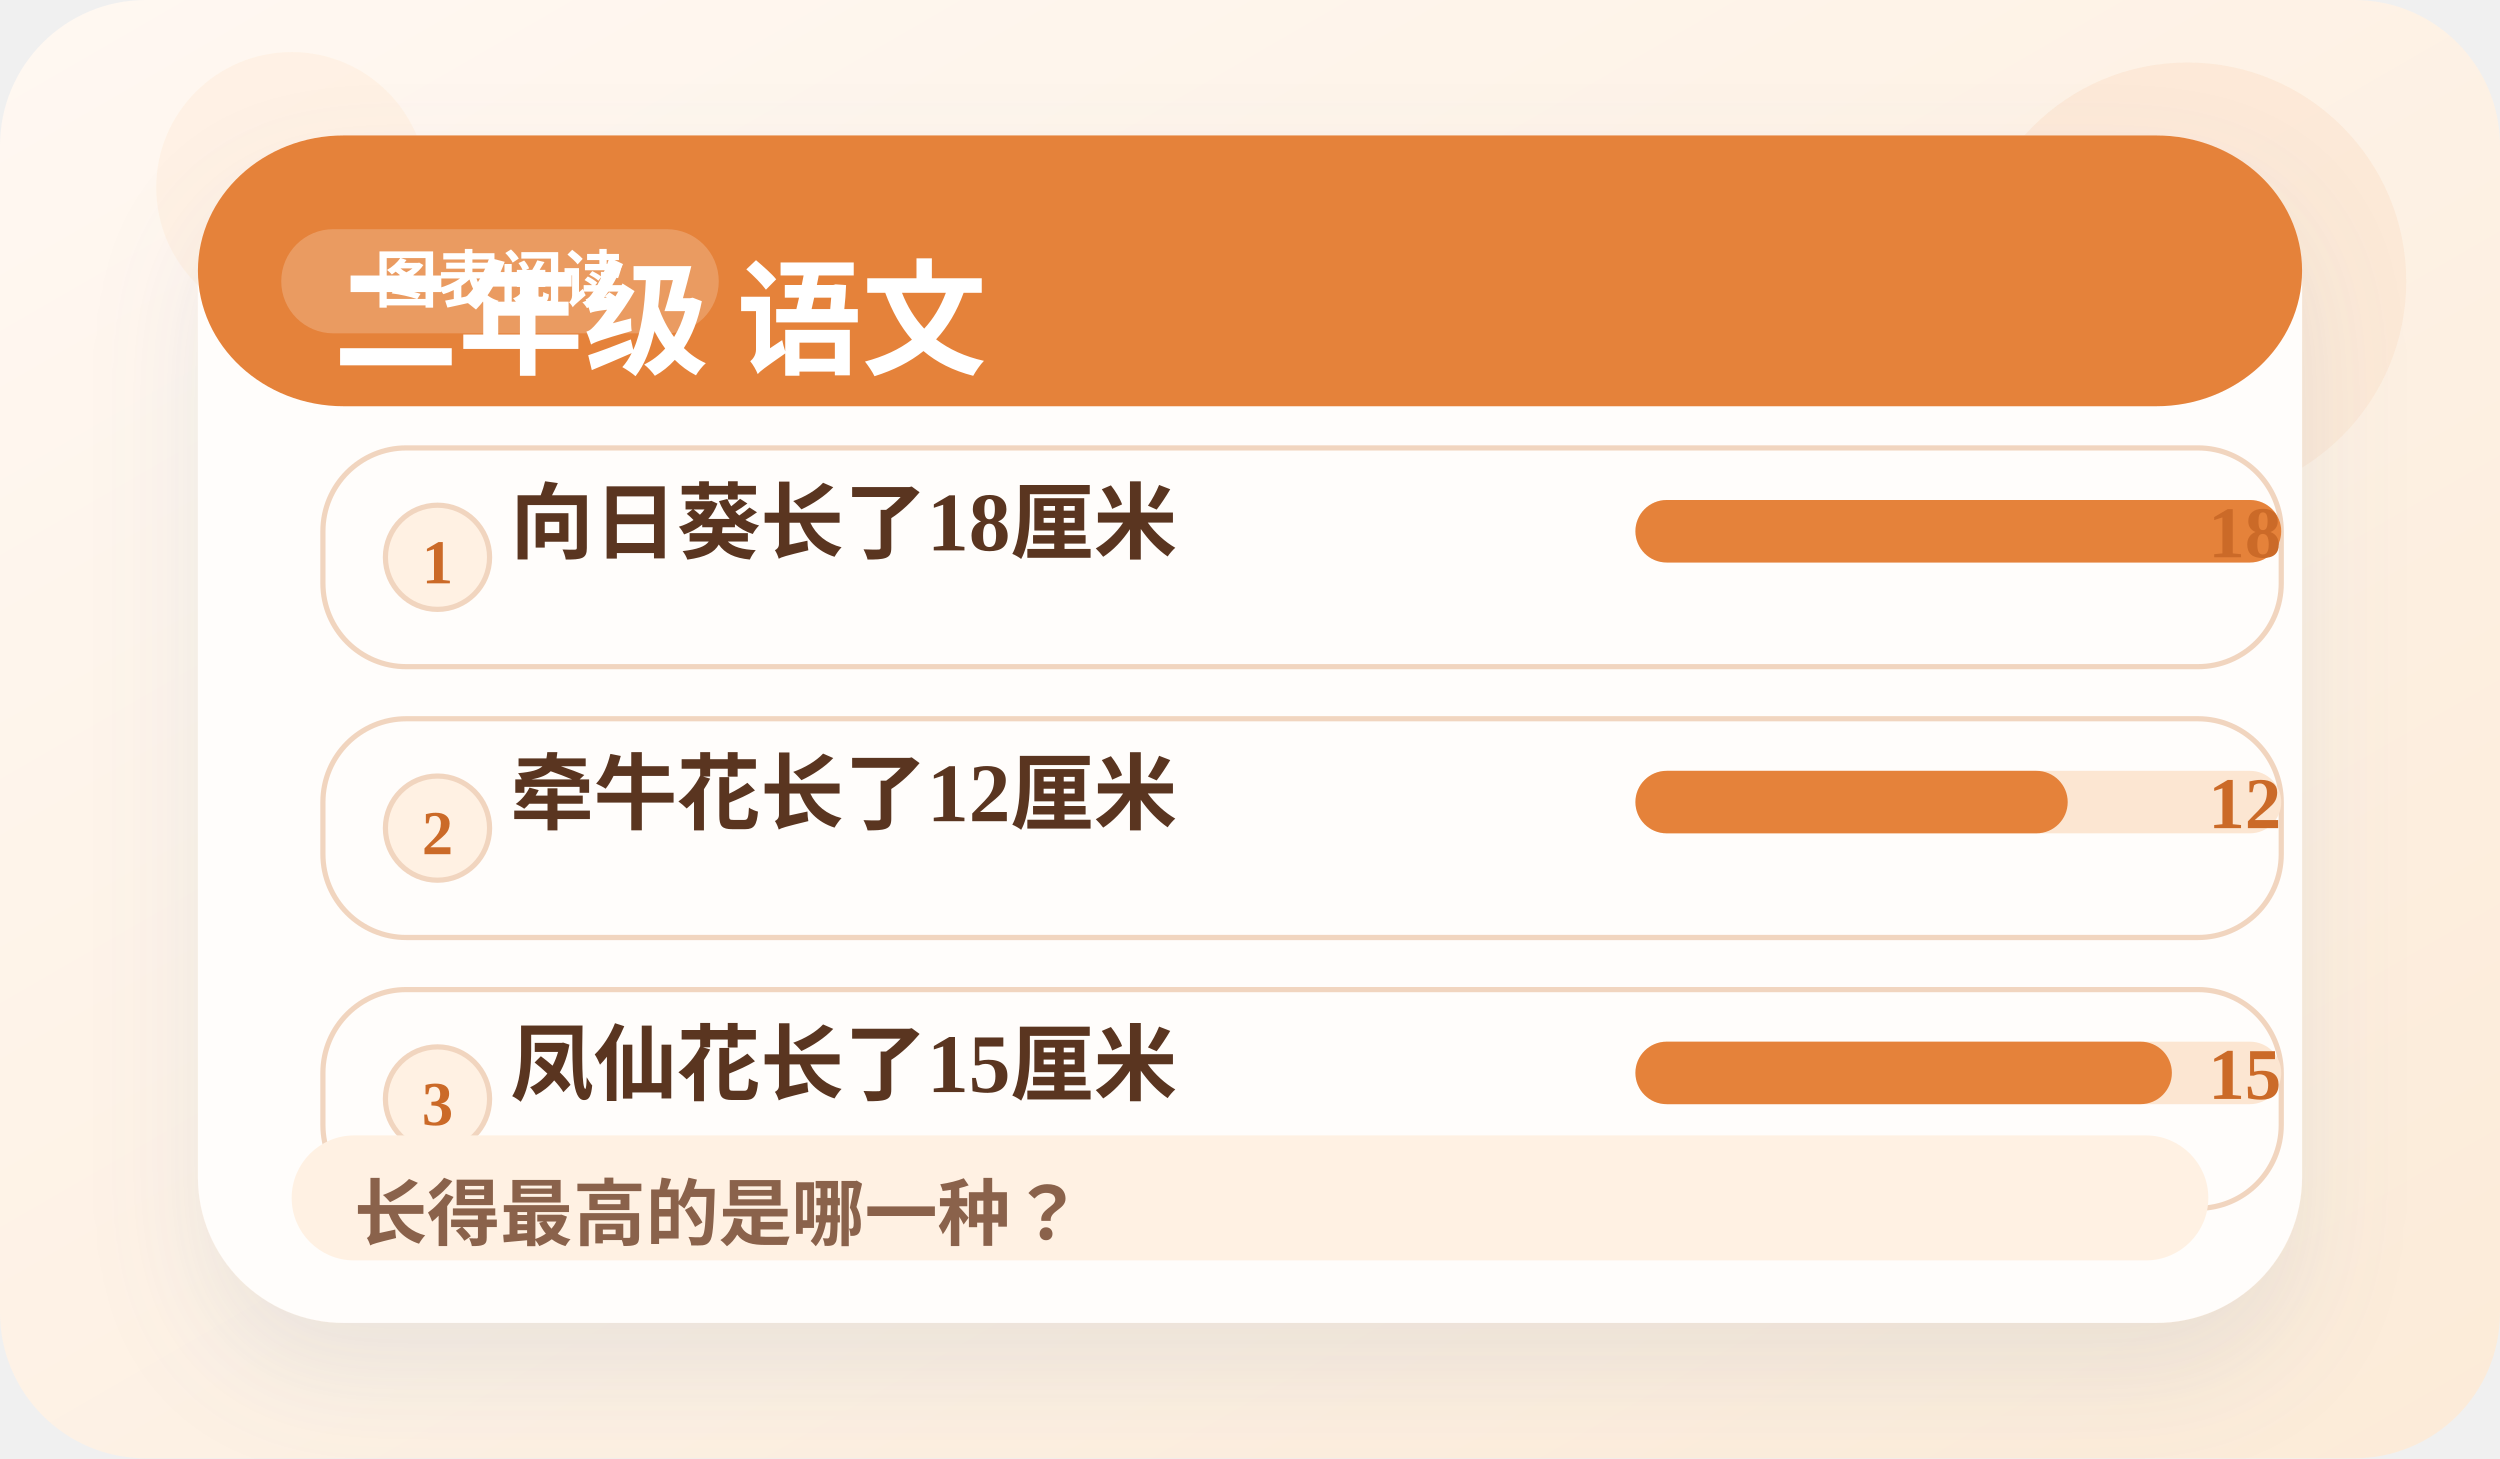
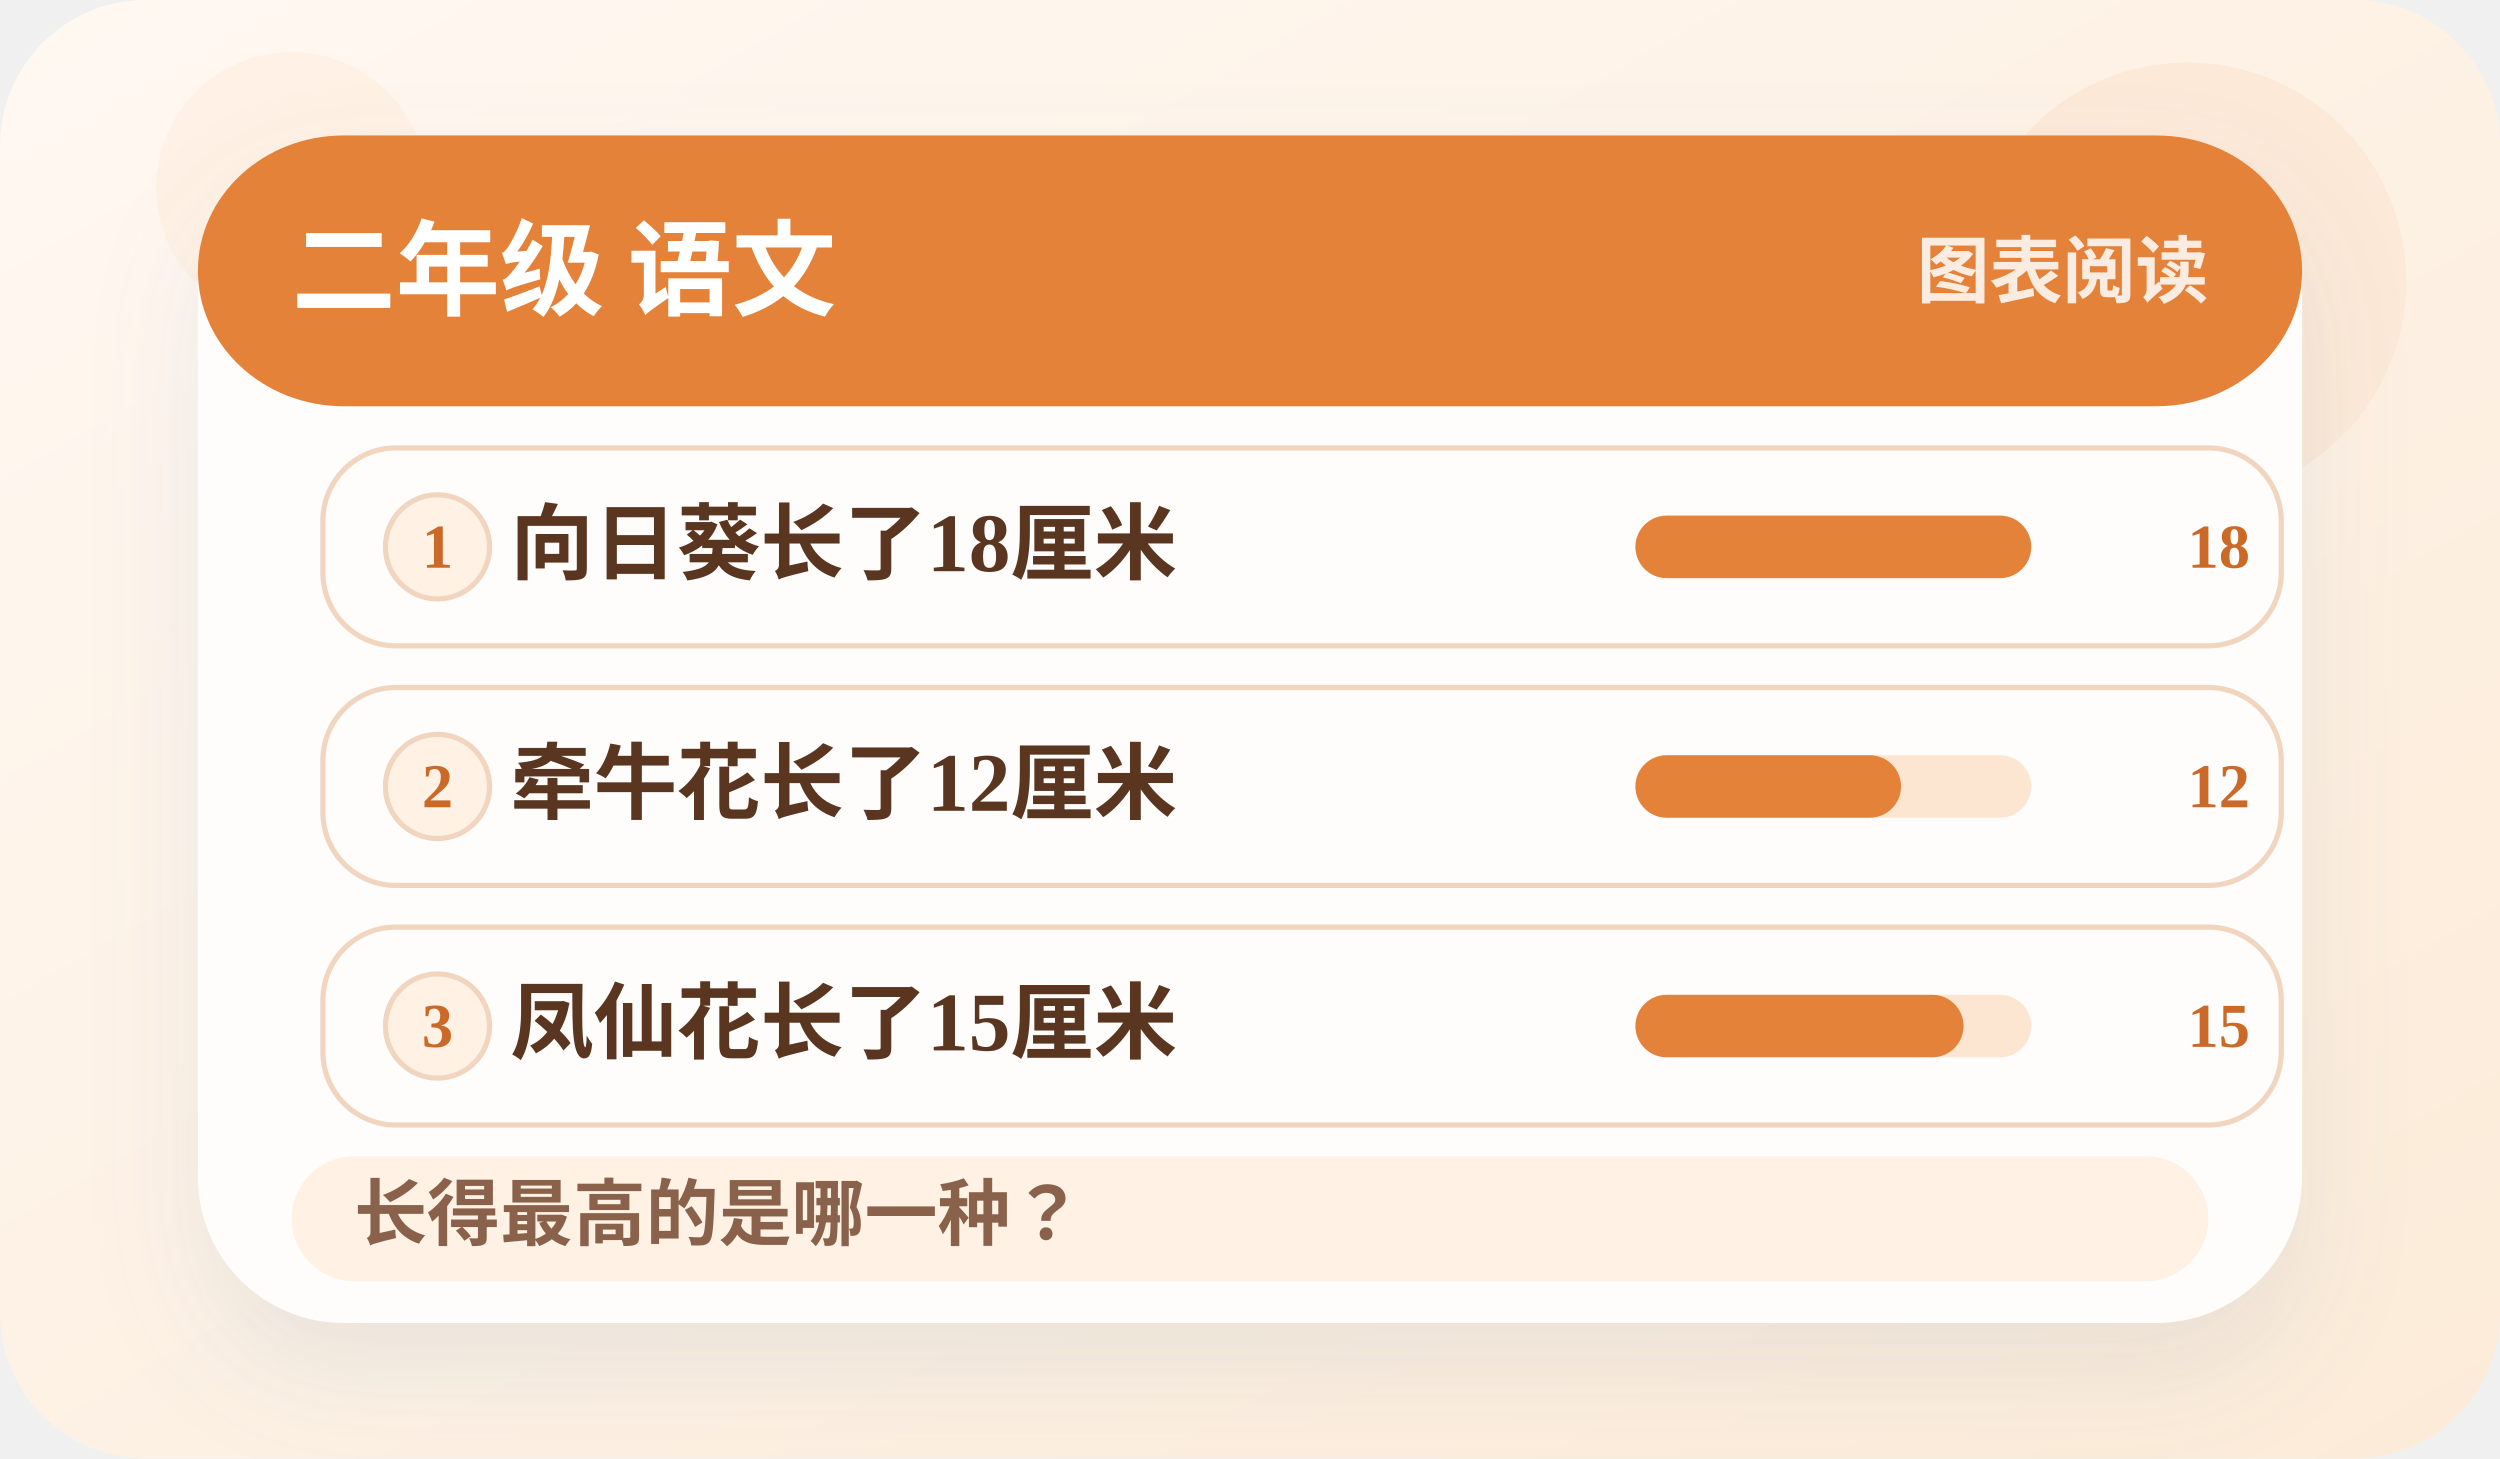
<svg xmlns="http://www.w3.org/2000/svg" viewBox="0 0 480 280">
  <defs>
    <linearGradient id="bg" x1="0%" y1="0%" x2="100%" y2="100%">
      <stop offset="0%" stop-color="#FFF8F2" />
      <stop offset="100%" stop-color="#FCEBD8" />
    </linearGradient>
    <filter id="shadow" x="-10%" y="-10%" width="120%" height="130%">
      <feDropShadow dx="0" dy="10" stdDeviation="10" flood-color="#7A94AA" flood-opacity="0.14" />
    </filter>
  </defs>
  <rect width="480" height="280" rx="28" fill="url(#bg)" />
  <circle cx="420" cy="54" r="42" fill="#FCE6D2" opacity="0.72" />
  <circle cx="56" cy="36" r="26" fill="#FFF1E3" opacity="0.9" />
  <rect x="38" y="26" width="404" height="228" rx="28" fill="#FFFDFB" filter="url(#shadow)" />
  <rect x="38" y="26" width="404" height="52" rx="28" fill="#E5823A" />
-   <rect x="54" y="44" width="84" height="20" rx="10" fill="rgba(255,255,255,0.20)" />
-   <text x="96" y="58" text-anchor="middle" font-size="12" fill="#FFFFFF" font-weight="700">图表阅读</text>
-   <text x="64" y="112" font-size="24" fill="#5A3520" font-weight="800">植物观察表</text>
-   <text x="64" y="70" font-size="24" fill="#FFFFFF" font-weight="800">二年级 语文</text>
-   <rect x="62" y="86" width="376" height="42" rx="16" fill="#FFFDFB" stroke="#F1D5BF" />
-   <circle cx="84" cy="107" r="10" fill="#FFF1E3" stroke="#F1D5BF" />
-   <text x="84" y="112" text-anchor="middle" font-size="12" fill="#CB6A28" font-weight="700">1</text>
-   <text x="98" y="106" font-size="16" fill="#5A3520" font-weight="600">
-     <tspan x="98" y="106">向日葵长了18厘米</tspan>
+   <text x="56" y="59" font-size="20" fill="#FFFFFF" font-weight="800">二年级 语文</text>
+   <text x="424" y="57" text-anchor="end" font-size="14" fill="rgba(255,255,255,0.85)" font-weight="700">图表阅读</text>
+   <rect x="62" y="86" width="376" height="38" rx="14" fill="#FFFDFB" stroke="#F1D5BF" />
+   <circle cx="84" cy="105" r="10" fill="#FFF1E3" stroke="#F1D5BF" />
+   <text x="84" y="109" text-anchor="middle" font-size="12" fill="#CB6A28" font-weight="700">1</text>
+   <text x="98" font-size="16" fill="#5A3520" font-weight="600">
+     <tspan x="98" y="110">向日葵长了18厘米</tspan>
  </text>
-   <rect x="314" y="96" width="124" height="12" rx="6" fill="#FCE6D2" />
-   <rect x="314" y="96" width="124" height="12" rx="6" fill="#E5823A" />
-   <text x="438" y="107" text-anchor="end" font-size="14" fill="#CB6A28" font-weight="700">18</text>
-   <rect x="62" y="138" width="376" height="42" rx="16" fill="#FFFDFB" stroke="#F1D5BF" />
-   <circle cx="84" cy="159" r="10" fill="#FFF1E3" stroke="#F1D5BF" />
-   <text x="84" y="164" text-anchor="middle" font-size="12" fill="#CB6A28" font-weight="700">2</text>
-   <text x="98" y="158" font-size="16" fill="#5A3520" font-weight="600">
-     <tspan x="98" y="158">牵牛花长了12厘米</tspan>
+   <rect x="314" y="99" width="76" height="12" rx="6" fill="#FCE6D2" />
+   <rect x="314" y="99" width="76" height="12" rx="6" fill="#E5823A" />
+   <text x="432" y="109" text-anchor="end" font-size="12" fill="#CB6A28" font-weight="700">18</text>
+   <rect x="62" y="132" width="376" height="38" rx="14" fill="#FFFDFB" stroke="#F1D5BF" />
+   <circle cx="84" cy="151" r="10" fill="#FFF1E3" stroke="#F1D5BF" />
+   <text x="84" y="155" text-anchor="middle" font-size="12" fill="#CB6A28" font-weight="700">2</text>
+   <text x="98" font-size="16" fill="#5A3520" font-weight="600">
+     <tspan x="98" y="156">牵牛花长了12厘米</tspan>
  </text>
-   <rect x="314" y="148" width="124" height="12" rx="6" fill="#FCE6D2" />
-   <rect x="314" y="148" width="83" height="12" rx="6" fill="#E5823A" />
-   <text x="438" y="159" text-anchor="end" font-size="14" fill="#CB6A28" font-weight="700">12</text>
-   <rect x="62" y="190" width="376" height="42" rx="16" fill="#FFFDFB" stroke="#F1D5BF" />
-   <circle cx="84" cy="211" r="10" fill="#FFF1E3" stroke="#F1D5BF" />
-   <text x="84" y="216" text-anchor="middle" font-size="12" fill="#CB6A28" font-weight="700">3</text>
-   <text x="98" y="210" font-size="16" fill="#5A3520" font-weight="600">
-     <tspan x="98" y="210">凤仙花长了15厘米</tspan>
+   <rect x="314" y="145" width="76" height="12" rx="6" fill="#FCE6D2" />
+   <rect x="314" y="145" width="51" height="12" rx="6" fill="#E5823A" />
+   <text x="432" y="155" text-anchor="end" font-size="12" fill="#CB6A28" font-weight="700">12</text>
+   <rect x="62" y="178" width="376" height="38" rx="14" fill="#FFFDFB" stroke="#F1D5BF" />
+   <circle cx="84" cy="197" r="10" fill="#FFF1E3" stroke="#F1D5BF" />
+   <text x="84" y="201" text-anchor="middle" font-size="12" fill="#CB6A28" font-weight="700">3</text>
+   <text x="98" font-size="16" fill="#5A3520" font-weight="600">
+     <tspan x="98" y="202">凤仙花长了15厘米</tspan>
  </text>
-   <rect x="314" y="200" width="124" height="12" rx="6" fill="#FCE6D2" />
-   <rect x="314" y="200" width="103" height="12" rx="6" fill="#E5823A" />
-   <text x="438" y="211" text-anchor="end" font-size="14" fill="#CB6A28" font-weight="700">15</text>
-   <rect x="56" y="218" width="368" height="24" rx="12" fill="#FFF1E3" />
-   <text x="68" y="238" font-size="14" fill="#8A624B" font-weight="600">
-     <tspan x="68" y="238">长得最高的是哪一种？</tspan>
-   </text>
+   <rect x="314" y="191" width="76" height="12" rx="6" fill="#FCE6D2" />
+   <rect x="314" y="191" width="63" height="12" rx="6" fill="#E5823A" />
+   <text x="432" y="201" text-anchor="end" font-size="12" fill="#CB6A28" font-weight="700">15</text>
+   <rect x="56" y="222" width="368" height="24" rx="12" fill="#FFF1E3" />
+   <text x="68" y="238" font-size="14" fill="#8A624B" font-weight="600">长得最高的是哪一种？</text>
</svg>
